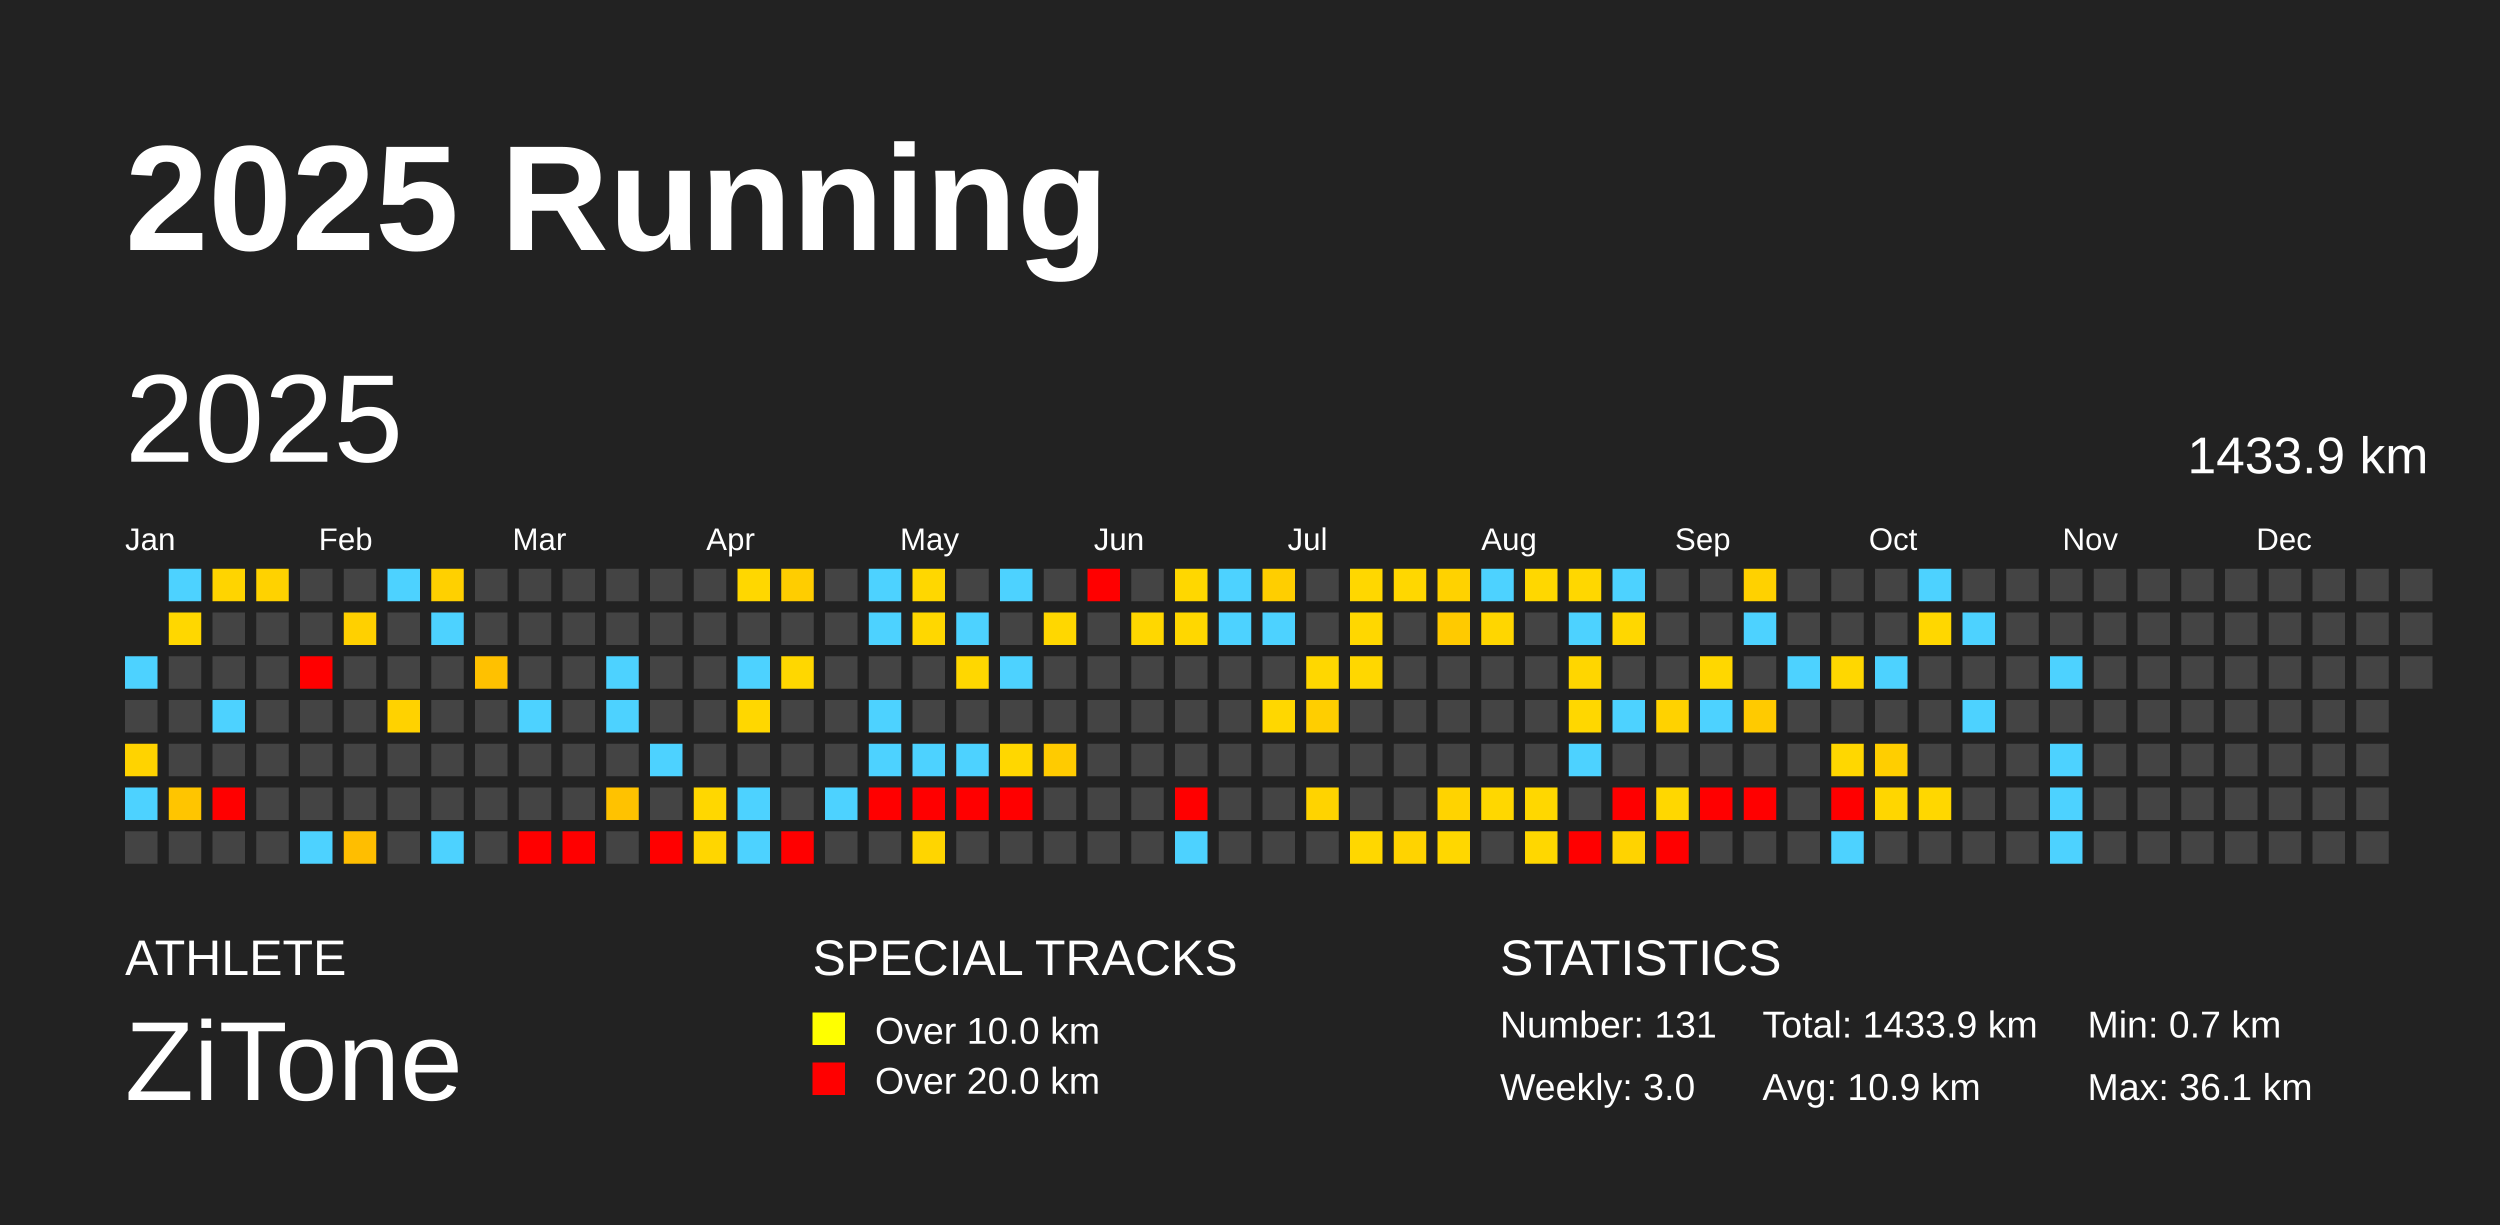
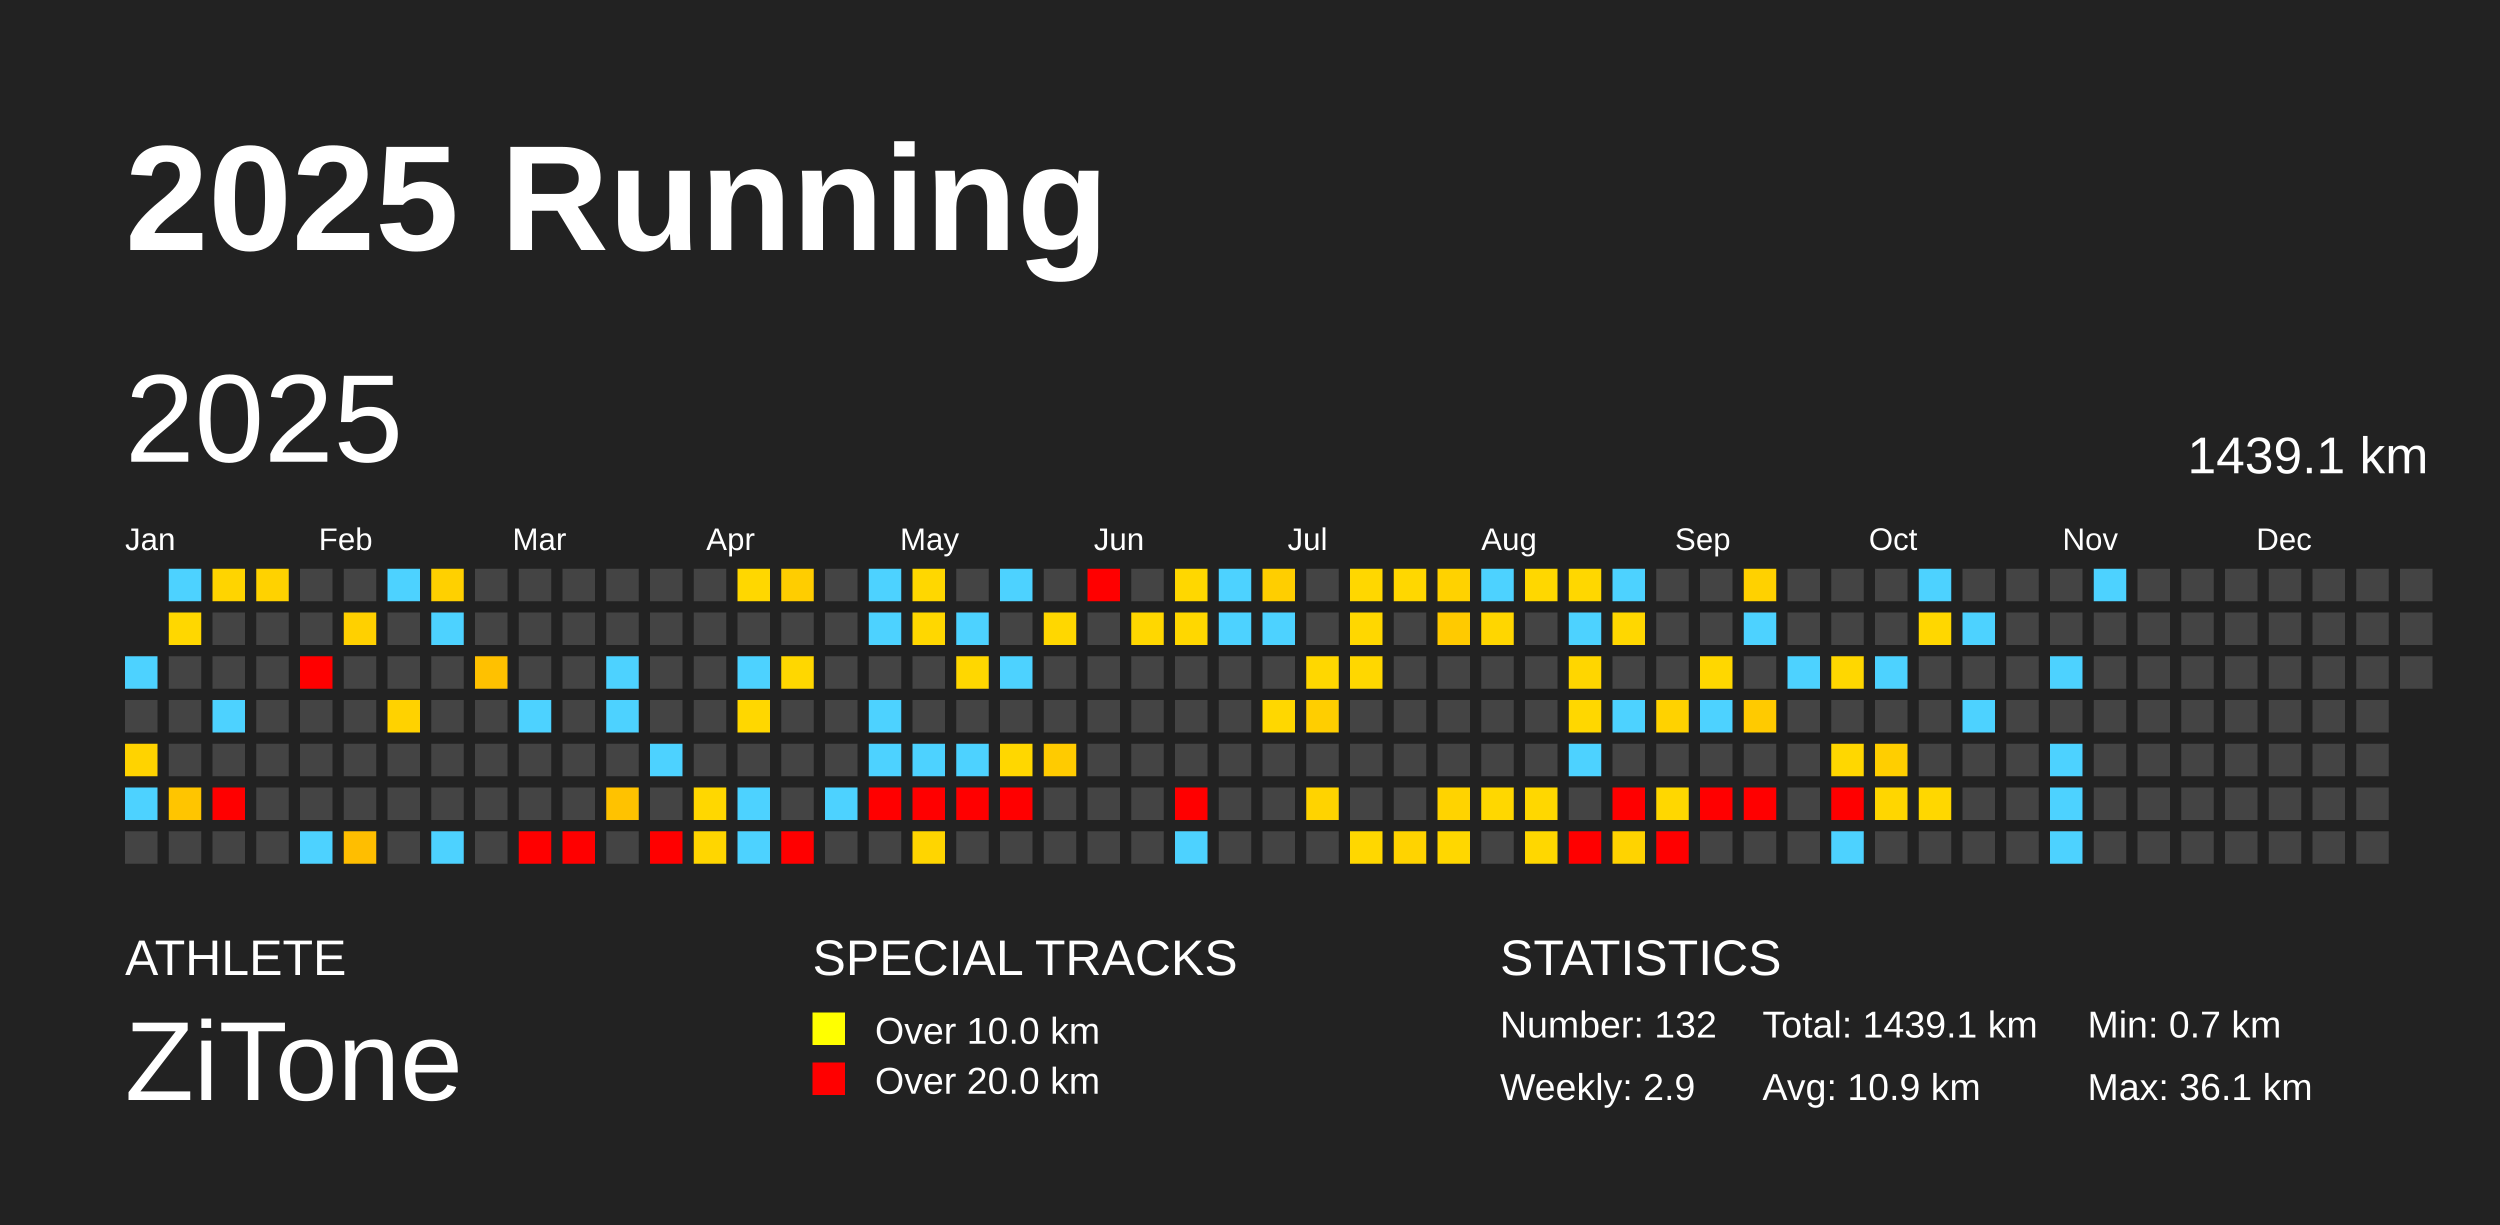
<svg xmlns="http://www.w3.org/2000/svg" baseProfile="full" height="98mm" version="1.1" viewBox="0,0,200,98" width="200mm">
  <defs />
  <rect fill="#222222" height="98" width="200" x="0" y="0" />
  <text fill="#FFFFFF" style="font-size:12px; font-family:Arial; font-weight:bold;" x="10" y="20">2025 Running</text>
  <text fill="#FFFFFF" style="font-size:4px; font-family:Arial" x="10" y="78">ATHLETE</text>
  <text fill="#FFFFFF" style="font-size:9px; font-family:Arial" x="10" y="88">ZiTone</text>
  <text fill="#FFFFFF" style="font-size:4px; font-family:Arial" x="65" y="78">SPECIAL TRACKS</text>
  <rect fill="yellow" height="2.6" width="2.6" x="65" y="81" />
  <text fill="#FFFFFF" style="font-size:3px; font-family:Arial" x="70" y="83.5">Over 10.0 km</text>
  <rect fill="red" height="2.6" width="2.6" x="65" y="85" />
  <text fill="#FFFFFF" style="font-size:3px; font-family:Arial" x="70" y="87.5">Over 20.0 km</text>
  <text fill="#FFFFFF" style="font-size:4px; font-family:Arial" x="120" y="78">STATISTICS</text>
-   <text fill="#FFFFFF" style="font-size:3px; font-family:Arial" x="120" y="83">Number: 131</text>
-   <text fill="#FFFFFF" style="font-size:3px; font-family:Arial" x="120" y="88">Weekly: 3.0</text>
-   <text fill="#FFFFFF" style="font-size:3px; font-family:Arial" x="141" y="83">Total: 1433.9 km</text>
+   <text fill="#FFFFFF" style="font-size:3px; font-family:Arial" x="120" y="83">Number: 132</text>
+   <text fill="#FFFFFF" style="font-size:3px; font-family:Arial" x="120" y="88">Weekly: 2.9</text>
+   <text fill="#FFFFFF" style="font-size:3px; font-family:Arial" x="141" y="83">Total: 1439.1 km</text>
  <text fill="#FFFFFF" style="font-size:3px; font-family:Arial" x="141" y="88">Avg: 10.9 km</text>
  <text fill="#FFFFFF" style="font-size:3px; font-family:Arial" x="167" y="83">Min: 0.7 km</text>
  <text fill="#FFFFFF" style="font-size:3px; font-family:Arial" x="167" y="88">Max: 36.1 km</text>
  <text dominant-baseline="hanging" fill="#FFFFFF" style="font-size:10.0px; font-family:Arial;" x="10" y="30">2025</text>
-   <text dominant-baseline="hanging" fill="#FFFFFF" style="font-size:4.125px; font-family:Arial;" x="175" y="35">1433.9 km</text>
+   <text dominant-baseline="hanging" fill="#FFFFFF" style="font-size:4.125px; font-family:Arial;" x="175" y="35">1439.1 km</text>
  <text fill="#FFFFFF" style="font-size:2.5px; font-family:Arial" x="10.0" y="44">Jan</text>
  <text fill="#FFFFFF" style="font-size:2.5px; font-family:Arial" x="25.5" y="44">Feb</text>
  <text fill="#FFFFFF" style="font-size:2.5px; font-family:Arial" x="41.0" y="44">Mar</text>
  <text fill="#FFFFFF" style="font-size:2.5px; font-family:Arial" x="56.5" y="44">Apr</text>
  <text fill="#FFFFFF" style="font-size:2.5px; font-family:Arial" x="72.0" y="44">May</text>
  <text fill="#FFFFFF" style="font-size:2.5px; font-family:Arial" x="87.5" y="44">Jun</text>
  <text fill="#FFFFFF" style="font-size:2.5px; font-family:Arial" x="103.0" y="44">Jul</text>
  <text fill="#FFFFFF" style="font-size:2.5px; font-family:Arial" x="118.5" y="44">Aug</text>
  <text fill="#FFFFFF" style="font-size:2.5px; font-family:Arial" x="134.0" y="44">Sep</text>
  <text fill="#FFFFFF" style="font-size:2.5px; font-family:Arial" x="149.5" y="44">Oct</text>
  <text fill="#FFFFFF" style="font-size:2.5px; font-family:Arial" x="165.0" y="44">Nov</text>
  <text fill="#FFFFFF" style="font-size:2.5px; font-family:Arial" x="180.5" y="44">Dec</text>
  <rect fill="#4dd2ff" height="2.6" width="2.6" x="10.0" y="52.5" />
  <rect fill="#444444" height="2.6" width="2.6" x="10.0" y="56.0" />
  <rect fill="#ffd300" height="2.6" width="2.6" x="10.0" y="59.5" />
  <rect fill="#4dd2ff" height="2.6" width="2.6" x="10.0" y="63.0" />
  <rect fill="#444444" height="2.6" width="2.6" x="10.0" y="66.5" />
  <rect fill="#4dd2ff" height="2.6" width="2.6" x="13.5" y="45.5" />
  <rect fill="#ffd700" height="2.6" width="2.6" x="13.5" y="49.0" />
  <rect fill="#444444" height="2.6" width="2.6" x="13.5" y="52.5" />
  <rect fill="#444444" height="2.6" width="2.6" x="13.5" y="56.0" />
  <rect fill="#444444" height="2.6" width="2.6" x="13.5" y="59.5" />
  <rect fill="#ffc500" height="2.6" width="2.6" x="13.5" y="63.0" />
  <rect fill="#444444" height="2.6" width="2.6" x="13.5" y="66.5" />
  <rect fill="#ffd400" height="2.6" width="2.6" x="17.0" y="45.5" />
  <rect fill="#444444" height="2.6" width="2.6" x="17.0" y="49.0" />
  <rect fill="#444444" height="2.6" width="2.6" x="17.0" y="52.5" />
  <rect fill="#4dd2ff" height="2.6" width="2.6" x="17.0" y="56.0" />
  <rect fill="#444444" height="2.6" width="2.6" x="17.0" y="59.5" />
  <rect fill="red" height="2.6" width="2.6" x="17.0" y="63.0" />
  <rect fill="#444444" height="2.6" width="2.6" x="17.0" y="66.5" />
  <rect fill="#ffd200" height="2.6" width="2.6" x="20.5" y="45.5" />
  <rect fill="#444444" height="2.6" width="2.6" x="20.5" y="49.0" />
  <rect fill="#444444" height="2.6" width="2.6" x="20.5" y="52.5" />
  <rect fill="#444444" height="2.6" width="2.6" x="20.5" y="56.0" />
  <rect fill="#444444" height="2.6" width="2.6" x="20.5" y="59.5" />
  <rect fill="#444444" height="2.6" width="2.6" x="20.5" y="63.0" />
  <rect fill="#444444" height="2.6" width="2.6" x="20.5" y="66.5" />
  <rect fill="#444444" height="2.6" width="2.6" x="24.0" y="45.5" />
  <rect fill="#444444" height="2.6" width="2.6" x="24.0" y="49.0" />
  <rect fill="red" height="2.6" width="2.6" x="24.0" y="52.5" />
  <rect fill="#444444" height="2.6" width="2.6" x="24.0" y="56.0" />
  <rect fill="#444444" height="2.6" width="2.6" x="24.0" y="59.5" />
  <rect fill="#444444" height="2.6" width="2.6" x="24.0" y="63.0" />
  <rect fill="#4dd2ff" height="2.6" width="2.6" x="24.0" y="66.5" />
  <rect fill="#444444" height="2.6" width="2.6" x="27.5" y="45.5" />
  <rect fill="#ffd000" height="2.6" width="2.6" x="27.5" y="49.0" />
  <rect fill="#444444" height="2.6" width="2.6" x="27.5" y="52.5" />
  <rect fill="#444444" height="2.6" width="2.6" x="27.5" y="56.0" />
  <rect fill="#444444" height="2.6" width="2.6" x="27.5" y="59.5" />
  <rect fill="#444444" height="2.6" width="2.6" x="27.5" y="63.0" />
  <rect fill="#ffbe00" height="2.6" width="2.6" x="27.5" y="66.5" />
  <rect fill="#4dd2ff" height="2.6" width="2.6" x="31.0" y="45.5" />
  <rect fill="#444444" height="2.6" width="2.6" x="31.0" y="49.0" />
  <rect fill="#444444" height="2.6" width="2.6" x="31.0" y="52.5" />
  <rect fill="#ffd200" height="2.6" width="2.6" x="31.0" y="56.0" />
  <rect fill="#444444" height="2.6" width="2.6" x="31.0" y="59.5" />
  <rect fill="#444444" height="2.6" width="2.6" x="31.0" y="63.0" />
  <rect fill="#444444" height="2.6" width="2.6" x="31.0" y="66.5" />
  <rect fill="#ffd000" height="2.6" width="2.6" x="34.5" y="45.5" />
  <rect fill="#4dd2ff" height="2.6" width="2.6" x="34.5" y="49.0" />
  <rect fill="#444444" height="2.6" width="2.6" x="34.5" y="52.5" />
  <rect fill="#444444" height="2.6" width="2.6" x="34.5" y="56.0" />
  <rect fill="#444444" height="2.6" width="2.6" x="34.5" y="59.5" />
  <rect fill="#444444" height="2.6" width="2.6" x="34.5" y="63.0" />
  <rect fill="#4dd2ff" height="2.6" width="2.6" x="34.5" y="66.5" />
  <rect fill="#444444" height="2.6" width="2.6" x="38.0" y="45.5" />
  <rect fill="#444444" height="2.6" width="2.6" x="38.0" y="49.0" />
  <rect fill="#ffc100" height="2.6" width="2.6" x="38.0" y="52.5" />
  <rect fill="#444444" height="2.6" width="2.6" x="38.0" y="56.0" />
  <rect fill="#444444" height="2.6" width="2.6" x="38.0" y="59.5" />
  <rect fill="#444444" height="2.6" width="2.6" x="38.0" y="63.0" />
  <rect fill="#444444" height="2.6" width="2.6" x="38.0" y="66.5" />
  <rect fill="#444444" height="2.6" width="2.6" x="41.5" y="45.5" />
  <rect fill="#444444" height="2.6" width="2.6" x="41.5" y="49.0" />
  <rect fill="#444444" height="2.6" width="2.6" x="41.5" y="52.5" />
  <rect fill="#4dd2ff" height="2.6" width="2.6" x="41.5" y="56.0" />
  <rect fill="#444444" height="2.6" width="2.6" x="41.5" y="59.5" />
  <rect fill="#444444" height="2.6" width="2.6" x="41.5" y="63.0" />
  <rect fill="red" height="2.6" width="2.6" x="41.5" y="66.5" />
  <rect fill="#444444" height="2.6" width="2.6" x="45.0" y="45.5" />
  <rect fill="#444444" height="2.6" width="2.6" x="45.0" y="49.0" />
  <rect fill="#444444" height="2.6" width="2.6" x="45.0" y="52.5" />
  <rect fill="#444444" height="2.6" width="2.6" x="45.0" y="56.0" />
  <rect fill="#444444" height="2.6" width="2.6" x="45.0" y="59.5" />
  <rect fill="#444444" height="2.6" width="2.6" x="45.0" y="63.0" />
  <rect fill="red" height="2.6" width="2.6" x="45.0" y="66.5" />
  <rect fill="#444444" height="2.6" width="2.6" x="48.5" y="45.5" />
  <rect fill="#444444" height="2.6" width="2.6" x="48.5" y="49.0" />
  <rect fill="#4dd2ff" height="2.6" width="2.6" x="48.5" y="52.5" />
  <rect fill="#4dd2ff" height="2.6" width="2.6" x="48.5" y="56.0" />
  <rect fill="#444444" height="2.6" width="2.6" x="48.5" y="59.5" />
  <rect fill="#ffc200" height="2.6" width="2.6" x="48.5" y="63.0" />
  <rect fill="#444444" height="2.6" width="2.6" x="48.5" y="66.5" />
  <rect fill="#444444" height="2.6" width="2.6" x="52.0" y="45.5" />
  <rect fill="#444444" height="2.6" width="2.6" x="52.0" y="49.0" />
  <rect fill="#444444" height="2.6" width="2.6" x="52.0" y="52.5" />
  <rect fill="#444444" height="2.6" width="2.6" x="52.0" y="56.0" />
  <rect fill="#4dd2ff" height="2.6" width="2.6" x="52.0" y="59.5" />
  <rect fill="#444444" height="2.6" width="2.6" x="52.0" y="63.0" />
  <rect fill="red" height="2.6" width="2.6" x="52.0" y="66.5" />
  <rect fill="#444444" height="2.6" width="2.6" x="55.5" y="45.5" />
  <rect fill="#444444" height="2.6" width="2.6" x="55.5" y="49.0" />
  <rect fill="#444444" height="2.6" width="2.6" x="55.5" y="52.5" />
  <rect fill="#444444" height="2.6" width="2.6" x="55.5" y="56.0" />
  <rect fill="#444444" height="2.6" width="2.6" x="55.5" y="59.5" />
  <rect fill="#ffd700" height="2.6" width="2.6" x="55.5" y="63.0" />
  <rect fill="#ffd600" height="2.6" width="2.6" x="55.5" y="66.5" />
  <rect fill="#ffd700" height="2.6" width="2.6" x="59.0" y="45.5" />
  <rect fill="#444444" height="2.6" width="2.6" x="59.0" y="49.0" />
  <rect fill="#4dd2ff" height="2.6" width="2.6" x="59.0" y="52.5" />
  <rect fill="#ffd700" height="2.6" width="2.6" x="59.0" y="56.0" />
  <rect fill="#444444" height="2.6" width="2.6" x="59.0" y="59.5" />
  <rect fill="#4dd2ff" height="2.6" width="2.6" x="59.0" y="63.0" />
  <rect fill="#4dd2ff" height="2.6" width="2.6" x="59.0" y="66.5" />
  <rect fill="#ffcd00" height="2.6" width="2.6" x="62.5" y="45.5" />
  <rect fill="#444444" height="2.6" width="2.6" x="62.5" y="49.0" />
  <rect fill="#ffd700" height="2.6" width="2.6" x="62.5" y="52.5" />
  <rect fill="#444444" height="2.6" width="2.6" x="62.5" y="56.0" />
  <rect fill="#444444" height="2.6" width="2.6" x="62.5" y="59.5" />
  <rect fill="#444444" height="2.6" width="2.6" x="62.5" y="63.0" />
  <rect fill="red" height="2.6" width="2.6" x="62.5" y="66.5" />
  <rect fill="#444444" height="2.6" width="2.6" x="66.0" y="45.5" />
  <rect fill="#444444" height="2.6" width="2.6" x="66.0" y="49.0" />
  <rect fill="#444444" height="2.6" width="2.6" x="66.0" y="52.5" />
  <rect fill="#444444" height="2.6" width="2.6" x="66.0" y="56.0" />
  <rect fill="#444444" height="2.6" width="2.6" x="66.0" y="59.5" />
  <rect fill="#4dd2ff" height="2.6" width="2.6" x="66.0" y="63.0" />
  <rect fill="#444444" height="2.6" width="2.6" x="66.0" y="66.5" />
  <rect fill="#4dd2ff" height="2.6" width="2.6" x="69.5" y="45.5" />
  <rect fill="#4dd2ff" height="2.6" width="2.6" x="69.5" y="49.0" />
  <rect fill="#444444" height="2.6" width="2.6" x="69.5" y="52.5" />
  <rect fill="#4dd2ff" height="2.6" width="2.6" x="69.5" y="56.0" />
  <rect fill="#4dd2ff" height="2.6" width="2.6" x="69.5" y="59.5" />
  <rect fill="red" height="2.6" width="2.6" x="69.5" y="63.0" />
  <rect fill="#444444" height="2.6" width="2.6" x="69.5" y="66.5" />
  <rect fill="#ffd700" height="2.6" width="2.6" x="73.0" y="45.5" />
  <rect fill="#ffd700" height="2.6" width="2.6" x="73.0" y="49.0" />
  <rect fill="#444444" height="2.6" width="2.6" x="73.0" y="52.5" />
  <rect fill="#444444" height="2.6" width="2.6" x="73.0" y="56.0" />
  <rect fill="#4dd2ff" height="2.6" width="2.6" x="73.0" y="59.5" />
  <rect fill="red" height="2.6" width="2.6" x="73.0" y="63.0" />
  <rect fill="#ffd500" height="2.6" width="2.6" x="73.0" y="66.5" />
  <rect fill="#444444" height="2.6" width="2.6" x="76.5" y="45.5" />
  <rect fill="#4dd2ff" height="2.6" width="2.6" x="76.5" y="49.0" />
  <rect fill="#ffd700" height="2.6" width="2.6" x="76.5" y="52.5" />
  <rect fill="#444444" height="2.6" width="2.6" x="76.5" y="56.0" />
  <rect fill="#4dd2ff" height="2.6" width="2.6" x="76.5" y="59.5" />
  <rect fill="red" height="2.6" width="2.6" x="76.5" y="63.0" />
  <rect fill="#444444" height="2.6" width="2.6" x="76.5" y="66.5" />
  <rect fill="#4dd2ff" height="2.6" width="2.6" x="80.0" y="45.5" />
  <rect fill="#444444" height="2.6" width="2.6" x="80.0" y="49.0" />
  <rect fill="#4dd2ff" height="2.6" width="2.6" x="80.0" y="52.5" />
  <rect fill="#444444" height="2.6" width="2.6" x="80.0" y="56.0" />
  <rect fill="#ffd700" height="2.6" width="2.6" x="80.0" y="59.5" />
  <rect fill="red" height="2.6" width="2.6" x="80.0" y="63.0" />
  <rect fill="#444444" height="2.6" width="2.6" x="80.0" y="66.5" />
  <rect fill="#444444" height="2.6" width="2.6" x="83.5" y="45.5" />
  <rect fill="#ffd700" height="2.6" width="2.6" x="83.5" y="49.0" />
  <rect fill="#444444" height="2.6" width="2.6" x="83.5" y="52.5" />
  <rect fill="#444444" height="2.6" width="2.6" x="83.5" y="56.0" />
  <rect fill="#ffcb00" height="2.6" width="2.6" x="83.5" y="59.5" />
  <rect fill="#444444" height="2.6" width="2.6" x="83.5" y="63.0" />
  <rect fill="#444444" height="2.6" width="2.6" x="83.5" y="66.5" />
  <rect fill="red" height="2.6" width="2.6" x="87.0" y="45.5" />
  <rect fill="#444444" height="2.6" width="2.6" x="87.0" y="49.0" />
  <rect fill="#444444" height="2.6" width="2.6" x="87.0" y="52.5" />
  <rect fill="#444444" height="2.6" width="2.6" x="87.0" y="56.0" />
  <rect fill="#444444" height="2.6" width="2.6" x="87.0" y="59.5" />
  <rect fill="#444444" height="2.6" width="2.6" x="87.0" y="63.0" />
  <rect fill="#444444" height="2.6" width="2.6" x="87.0" y="66.5" />
  <rect fill="#444444" height="2.6" width="2.6" x="90.5" y="45.5" />
  <rect fill="#ffd700" height="2.6" width="2.6" x="90.5" y="49.0" />
  <rect fill="#444444" height="2.6" width="2.6" x="90.5" y="52.5" />
  <rect fill="#444444" height="2.6" width="2.6" x="90.5" y="56.0" />
  <rect fill="#444444" height="2.6" width="2.6" x="90.5" y="59.5" />
  <rect fill="#444444" height="2.6" width="2.6" x="90.5" y="63.0" />
  <rect fill="#444444" height="2.6" width="2.6" x="90.5" y="66.5" />
  <rect fill="#ffd700" height="2.6" width="2.6" x="94.0" y="45.5" />
  <rect fill="#ffd700" height="2.6" width="2.6" x="94.0" y="49.0" />
  <rect fill="#444444" height="2.6" width="2.6" x="94.0" y="52.5" />
  <rect fill="#444444" height="2.6" width="2.6" x="94.0" y="56.0" />
  <rect fill="#444444" height="2.6" width="2.6" x="94.0" y="59.5" />
  <rect fill="red" height="2.6" width="2.6" x="94.0" y="63.0" />
  <rect fill="#4dd2ff" height="2.6" width="2.6" x="94.0" y="66.5" />
  <rect fill="#4dd2ff" height="2.6" width="2.6" x="97.5" y="45.5" />
  <rect fill="#4dd2ff" height="2.6" width="2.6" x="97.5" y="49.0" />
  <rect fill="#444444" height="2.6" width="2.6" x="97.5" y="52.5" />
  <rect fill="#444444" height="2.6" width="2.6" x="97.5" y="56.0" />
  <rect fill="#444444" height="2.6" width="2.6" x="97.5" y="59.5" />
  <rect fill="#444444" height="2.6" width="2.6" x="97.5" y="63.0" />
  <rect fill="#444444" height="2.6" width="2.6" x="97.5" y="66.5" />
  <rect fill="#ffce00" height="2.6" width="2.6" x="101.0" y="45.5" />
  <rect fill="#4dd2ff" height="2.6" width="2.6" x="101.0" y="49.0" />
  <rect fill="#444444" height="2.6" width="2.6" x="101.0" y="52.5" />
  <rect fill="#ffd700" height="2.6" width="2.6" x="101.0" y="56.0" />
  <rect fill="#444444" height="2.6" width="2.6" x="101.0" y="59.5" />
  <rect fill="#444444" height="2.6" width="2.6" x="101.0" y="63.0" />
  <rect fill="#444444" height="2.6" width="2.6" x="101.0" y="66.5" />
  <rect fill="#444444" height="2.6" width="2.6" x="104.5" y="45.5" />
  <rect fill="#444444" height="2.6" width="2.6" x="104.5" y="49.0" />
  <rect fill="#ffd700" height="2.6" width="2.6" x="104.5" y="52.5" />
  <rect fill="#ffce00" height="2.6" width="2.6" x="104.5" y="56.0" />
  <rect fill="#444444" height="2.6" width="2.6" x="104.5" y="59.5" />
  <rect fill="#ffd300" height="2.6" width="2.6" x="104.5" y="63.0" />
  <rect fill="#444444" height="2.6" width="2.6" x="104.5" y="66.5" />
  <rect fill="#ffd700" height="2.6" width="2.6" x="108.0" y="45.5" />
  <rect fill="#ffd700" height="2.6" width="2.6" x="108.0" y="49.0" />
  <rect fill="#ffd700" height="2.6" width="2.6" x="108.0" y="52.5" />
  <rect fill="#444444" height="2.6" width="2.6" x="108.0" y="56.0" />
  <rect fill="#444444" height="2.6" width="2.6" x="108.0" y="59.5" />
  <rect fill="#444444" height="2.6" width="2.6" x="108.0" y="63.0" />
  <rect fill="#ffd700" height="2.6" width="2.6" x="108.0" y="66.5" />
  <rect fill="#ffd700" height="2.6" width="2.6" x="111.5" y="45.5" />
  <rect fill="#444444" height="2.6" width="2.6" x="111.5" y="49.0" />
  <rect fill="#444444" height="2.6" width="2.6" x="111.5" y="52.5" />
  <rect fill="#444444" height="2.6" width="2.6" x="111.5" y="56.0" />
  <rect fill="#444444" height="2.6" width="2.6" x="111.5" y="59.5" />
  <rect fill="#444444" height="2.6" width="2.6" x="111.5" y="63.0" />
  <rect fill="#ffd300" height="2.6" width="2.6" x="111.5" y="66.5" />
  <rect fill="#ffd200" height="2.6" width="2.6" x="115.0" y="45.5" />
  <rect fill="#ffca00" height="2.6" width="2.6" x="115.0" y="49.0" />
  <rect fill="#444444" height="2.6" width="2.6" x="115.0" y="52.5" />
  <rect fill="#444444" height="2.6" width="2.6" x="115.0" y="56.0" />
  <rect fill="#444444" height="2.6" width="2.6" x="115.0" y="59.5" />
  <rect fill="#ffd300" height="2.6" width="2.6" x="115.0" y="63.0" />
  <rect fill="#ffd700" height="2.6" width="2.6" x="115.0" y="66.5" />
  <rect fill="#4dd2ff" height="2.6" width="2.6" x="118.5" y="45.5" />
  <rect fill="#ffd600" height="2.6" width="2.6" x="118.5" y="49.0" />
  <rect fill="#444444" height="2.6" width="2.6" x="118.5" y="52.5" />
  <rect fill="#444444" height="2.6" width="2.6" x="118.5" y="56.0" />
  <rect fill="#444444" height="2.6" width="2.6" x="118.5" y="59.5" />
  <rect fill="#ffd700" height="2.6" width="2.6" x="118.5" y="63.0" />
  <rect fill="#444444" height="2.6" width="2.6" x="118.5" y="66.5" />
  <rect fill="#ffd700" height="2.6" width="2.6" x="122.0" y="45.5" />
  <rect fill="#444444" height="2.6" width="2.6" x="122.0" y="49.0" />
  <rect fill="#444444" height="2.6" width="2.6" x="122.0" y="52.5" />
  <rect fill="#444444" height="2.6" width="2.6" x="122.0" y="56.0" />
  <rect fill="#444444" height="2.6" width="2.6" x="122.0" y="59.5" />
  <rect fill="#ffd700" height="2.6" width="2.6" x="122.0" y="63.0" />
  <rect fill="#ffd700" height="2.6" width="2.6" x="122.0" y="66.5" />
  <rect fill="#ffd700" height="2.6" width="2.6" x="125.5" y="45.5" />
  <rect fill="#4dd2ff" height="2.6" width="2.6" x="125.5" y="49.0" />
  <rect fill="#ffd600" height="2.6" width="2.6" x="125.5" y="52.5" />
  <rect fill="#ffd700" height="2.6" width="2.6" x="125.5" y="56.0" />
  <rect fill="#4dd2ff" height="2.6" width="2.6" x="125.5" y="59.5" />
  <rect fill="#444444" height="2.6" width="2.6" x="125.5" y="63.0" />
  <rect fill="red" height="2.6" width="2.6" x="125.5" y="66.5" />
  <rect fill="#4dd2ff" height="2.6" width="2.6" x="129.0" y="45.5" />
  <rect fill="#ffd700" height="2.6" width="2.6" x="129.0" y="49.0" />
  <rect fill="#444444" height="2.6" width="2.6" x="129.0" y="52.5" />
  <rect fill="#4dd2ff" height="2.6" width="2.6" x="129.0" y="56.0" />
  <rect fill="#444444" height="2.6" width="2.6" x="129.0" y="59.5" />
  <rect fill="red" height="2.6" width="2.6" x="129.0" y="63.0" />
  <rect fill="#ffd300" height="2.6" width="2.6" x="129.0" y="66.5" />
  <rect fill="#444444" height="2.6" width="2.6" x="132.5" y="45.5" />
  <rect fill="#444444" height="2.6" width="2.6" x="132.5" y="49.0" />
  <rect fill="#444444" height="2.6" width="2.6" x="132.5" y="52.5" />
  <rect fill="#ffd200" height="2.6" width="2.6" x="132.5" y="56.0" />
  <rect fill="#444444" height="2.6" width="2.6" x="132.5" y="59.5" />
  <rect fill="#ffd700" height="2.6" width="2.6" x="132.5" y="63.0" />
  <rect fill="red" height="2.6" width="2.6" x="132.5" y="66.5" />
  <rect fill="#444444" height="2.6" width="2.6" x="136.0" y="45.5" />
  <rect fill="#444444" height="2.6" width="2.6" x="136.0" y="49.0" />
  <rect fill="#ffd700" height="2.6" width="2.6" x="136.0" y="52.5" />
  <rect fill="#4dd2ff" height="2.6" width="2.6" x="136.0" y="56.0" />
  <rect fill="#444444" height="2.6" width="2.6" x="136.0" y="59.5" />
  <rect fill="red" height="2.6" width="2.6" x="136.0" y="63.0" />
  <rect fill="#444444" height="2.6" width="2.6" x="136.0" y="66.5" />
  <rect fill="#ffd100" height="2.6" width="2.6" x="139.5" y="45.5" />
  <rect fill="#4dd2ff" height="2.6" width="2.6" x="139.5" y="49.0" />
  <rect fill="#444444" height="2.6" width="2.6" x="139.5" y="52.5" />
  <rect fill="#ffca00" height="2.6" width="2.6" x="139.5" y="56.0" />
  <rect fill="#444444" height="2.6" width="2.6" x="139.5" y="59.5" />
  <rect fill="red" height="2.6" width="2.6" x="139.5" y="63.0" />
  <rect fill="#444444" height="2.6" width="2.6" x="139.5" y="66.5" />
  <rect fill="#444444" height="2.6" width="2.6" x="143.0" y="45.5" />
  <rect fill="#444444" height="2.6" width="2.6" x="143.0" y="49.0" />
  <rect fill="#4dd2ff" height="2.6" width="2.6" x="143.0" y="52.5" />
  <rect fill="#444444" height="2.6" width="2.6" x="143.0" y="56.0" />
  <rect fill="#444444" height="2.6" width="2.6" x="143.0" y="59.5" />
  <rect fill="#444444" height="2.6" width="2.6" x="143.0" y="63.0" />
  <rect fill="#444444" height="2.6" width="2.6" x="143.0" y="66.5" />
  <rect fill="#444444" height="2.6" width="2.6" x="146.5" y="45.5" />
  <rect fill="#444444" height="2.6" width="2.6" x="146.5" y="49.0" />
  <rect fill="#ffd700" height="2.6" width="2.6" x="146.5" y="52.5" />
  <rect fill="#444444" height="2.6" width="2.6" x="146.5" y="56.0" />
  <rect fill="#ffd700" height="2.6" width="2.6" x="146.5" y="59.5" />
  <rect fill="red" height="2.6" width="2.6" x="146.5" y="63.0" />
  <rect fill="#4dd2ff" height="2.6" width="2.6" x="146.5" y="66.5" />
  <rect fill="#444444" height="2.6" width="2.6" x="150.0" y="45.5" />
  <rect fill="#444444" height="2.6" width="2.6" x="150.0" y="49.0" />
  <rect fill="#4dd2ff" height="2.6" width="2.6" x="150.0" y="52.5" />
  <rect fill="#444444" height="2.6" width="2.6" x="150.0" y="56.0" />
  <rect fill="#ffce00" height="2.6" width="2.6" x="150.0" y="59.5" />
  <rect fill="#ffd600" height="2.6" width="2.6" x="150.0" y="63.0" />
  <rect fill="#444444" height="2.6" width="2.6" x="150.0" y="66.5" />
  <rect fill="#4dd2ff" height="2.6" width="2.6" x="153.5" y="45.5" />
  <rect fill="#ffd700" height="2.6" width="2.6" x="153.5" y="49.0" />
  <rect fill="#444444" height="2.6" width="2.6" x="153.5" y="52.5" />
  <rect fill="#444444" height="2.6" width="2.6" x="153.5" y="56.0" />
  <rect fill="#444444" height="2.6" width="2.6" x="153.5" y="59.5" />
  <rect fill="#ffd700" height="2.6" width="2.6" x="153.5" y="63.0" />
  <rect fill="#444444" height="2.6" width="2.6" x="153.5" y="66.5" />
  <rect fill="#444444" height="2.6" width="2.6" x="157.0" y="45.5" />
  <rect fill="#4dd2ff" height="2.6" width="2.6" x="157.0" y="49.0" />
  <rect fill="#444444" height="2.6" width="2.6" x="157.0" y="52.5" />
  <rect fill="#4dd2ff" height="2.6" width="2.6" x="157.0" y="56.0" />
  <rect fill="#444444" height="2.6" width="2.6" x="157.0" y="59.5" />
  <rect fill="#444444" height="2.6" width="2.6" x="157.0" y="63.0" />
  <rect fill="#444444" height="2.6" width="2.6" x="157.0" y="66.5" />
  <rect fill="#444444" height="2.6" width="2.6" x="160.5" y="45.5" />
  <rect fill="#444444" height="2.6" width="2.6" x="160.5" y="49.0" />
  <rect fill="#444444" height="2.6" width="2.6" x="160.5" y="52.5" />
  <rect fill="#444444" height="2.6" width="2.6" x="160.5" y="56.0" />
  <rect fill="#444444" height="2.6" width="2.6" x="160.5" y="59.5" />
  <rect fill="#444444" height="2.6" width="2.6" x="160.5" y="63.0" />
  <rect fill="#444444" height="2.6" width="2.6" x="160.5" y="66.5" />
  <rect fill="#444444" height="2.6" width="2.6" x="164.0" y="45.5" />
  <rect fill="#444444" height="2.6" width="2.6" x="164.0" y="49.0" />
  <rect fill="#4dd2ff" height="2.6" width="2.6" x="164.0" y="52.5" />
  <rect fill="#444444" height="2.6" width="2.6" x="164.0" y="56.0" />
  <rect fill="#4dd2ff" height="2.6" width="2.6" x="164.0" y="59.5" />
  <rect fill="#4dd2ff" height="2.6" width="2.6" x="164.0" y="63.0" />
  <rect fill="#4dd2ff" height="2.6" width="2.6" x="164.0" y="66.5" />
-   <rect fill="#444444" height="2.6" width="2.6" x="167.5" y="45.5" />
+   <rect fill="#4dd2ff" height="2.6" width="2.6" x="167.5" y="45.5" />
  <rect fill="#444444" height="2.6" width="2.6" x="167.5" y="49.0" />
  <rect fill="#444444" height="2.6" width="2.6" x="167.5" y="52.5" />
  <rect fill="#444444" height="2.6" width="2.6" x="167.5" y="56.0" />
  <rect fill="#444444" height="2.6" width="2.6" x="167.5" y="59.5" />
  <rect fill="#444444" height="2.6" width="2.6" x="167.5" y="63.0" />
  <rect fill="#444444" height="2.6" width="2.6" x="167.5" y="66.5" />
  <rect fill="#444444" height="2.6" width="2.6" x="171.0" y="45.5" />
  <rect fill="#444444" height="2.6" width="2.6" x="171.0" y="49.0" />
  <rect fill="#444444" height="2.6" width="2.6" x="171.0" y="52.5" />
  <rect fill="#444444" height="2.6" width="2.6" x="171.0" y="56.0" />
  <rect fill="#444444" height="2.6" width="2.6" x="171.0" y="59.5" />
  <rect fill="#444444" height="2.6" width="2.6" x="171.0" y="63.0" />
  <rect fill="#444444" height="2.6" width="2.6" x="171.0" y="66.5" />
  <rect fill="#444444" height="2.6" width="2.6" x="174.5" y="45.5" />
  <rect fill="#444444" height="2.6" width="2.6" x="174.5" y="49.0" />
  <rect fill="#444444" height="2.6" width="2.6" x="174.5" y="52.5" />
  <rect fill="#444444" height="2.6" width="2.6" x="174.5" y="56.0" />
  <rect fill="#444444" height="2.6" width="2.6" x="174.5" y="59.5" />
  <rect fill="#444444" height="2.6" width="2.6" x="174.5" y="63.0" />
  <rect fill="#444444" height="2.6" width="2.6" x="174.5" y="66.5" />
  <rect fill="#444444" height="2.6" width="2.6" x="178.0" y="45.5" />
  <rect fill="#444444" height="2.6" width="2.6" x="178.0" y="49.0" />
  <rect fill="#444444" height="2.6" width="2.6" x="178.0" y="52.5" />
  <rect fill="#444444" height="2.6" width="2.6" x="178.0" y="56.0" />
  <rect fill="#444444" height="2.6" width="2.6" x="178.0" y="59.5" />
  <rect fill="#444444" height="2.6" width="2.6" x="178.0" y="63.0" />
  <rect fill="#444444" height="2.6" width="2.6" x="178.0" y="66.5" />
  <rect fill="#444444" height="2.6" width="2.6" x="181.5" y="45.5" />
  <rect fill="#444444" height="2.6" width="2.6" x="181.5" y="49.0" />
  <rect fill="#444444" height="2.6" width="2.6" x="181.5" y="52.5" />
  <rect fill="#444444" height="2.6" width="2.6" x="181.5" y="56.0" />
  <rect fill="#444444" height="2.6" width="2.6" x="181.5" y="59.5" />
  <rect fill="#444444" height="2.6" width="2.6" x="181.5" y="63.0" />
  <rect fill="#444444" height="2.6" width="2.6" x="181.5" y="66.5" />
  <rect fill="#444444" height="2.6" width="2.6" x="185.0" y="45.5" />
  <rect fill="#444444" height="2.6" width="2.6" x="185.0" y="49.0" />
  <rect fill="#444444" height="2.6" width="2.6" x="185.0" y="52.5" />
  <rect fill="#444444" height="2.6" width="2.6" x="185.0" y="56.0" />
  <rect fill="#444444" height="2.6" width="2.6" x="185.0" y="59.5" />
  <rect fill="#444444" height="2.6" width="2.6" x="185.0" y="63.0" />
  <rect fill="#444444" height="2.6" width="2.6" x="185.0" y="66.5" />
  <rect fill="#444444" height="2.6" width="2.6" x="188.5" y="45.5" />
  <rect fill="#444444" height="2.6" width="2.6" x="188.5" y="49.0" />
  <rect fill="#444444" height="2.6" width="2.6" x="188.5" y="52.5" />
  <rect fill="#444444" height="2.6" width="2.6" x="188.5" y="56.0" />
  <rect fill="#444444" height="2.6" width="2.6" x="188.5" y="59.5" />
  <rect fill="#444444" height="2.6" width="2.6" x="188.5" y="63.0" />
  <rect fill="#444444" height="2.6" width="2.6" x="188.5" y="66.5" />
  <rect fill="#444444" height="2.6" width="2.6" x="192.0" y="45.5" />
  <rect fill="#444444" height="2.6" width="2.6" x="192.0" y="49.0" />
  <rect fill="#444444" height="2.6" width="2.6" x="192.0" y="52.5" />
</svg>
